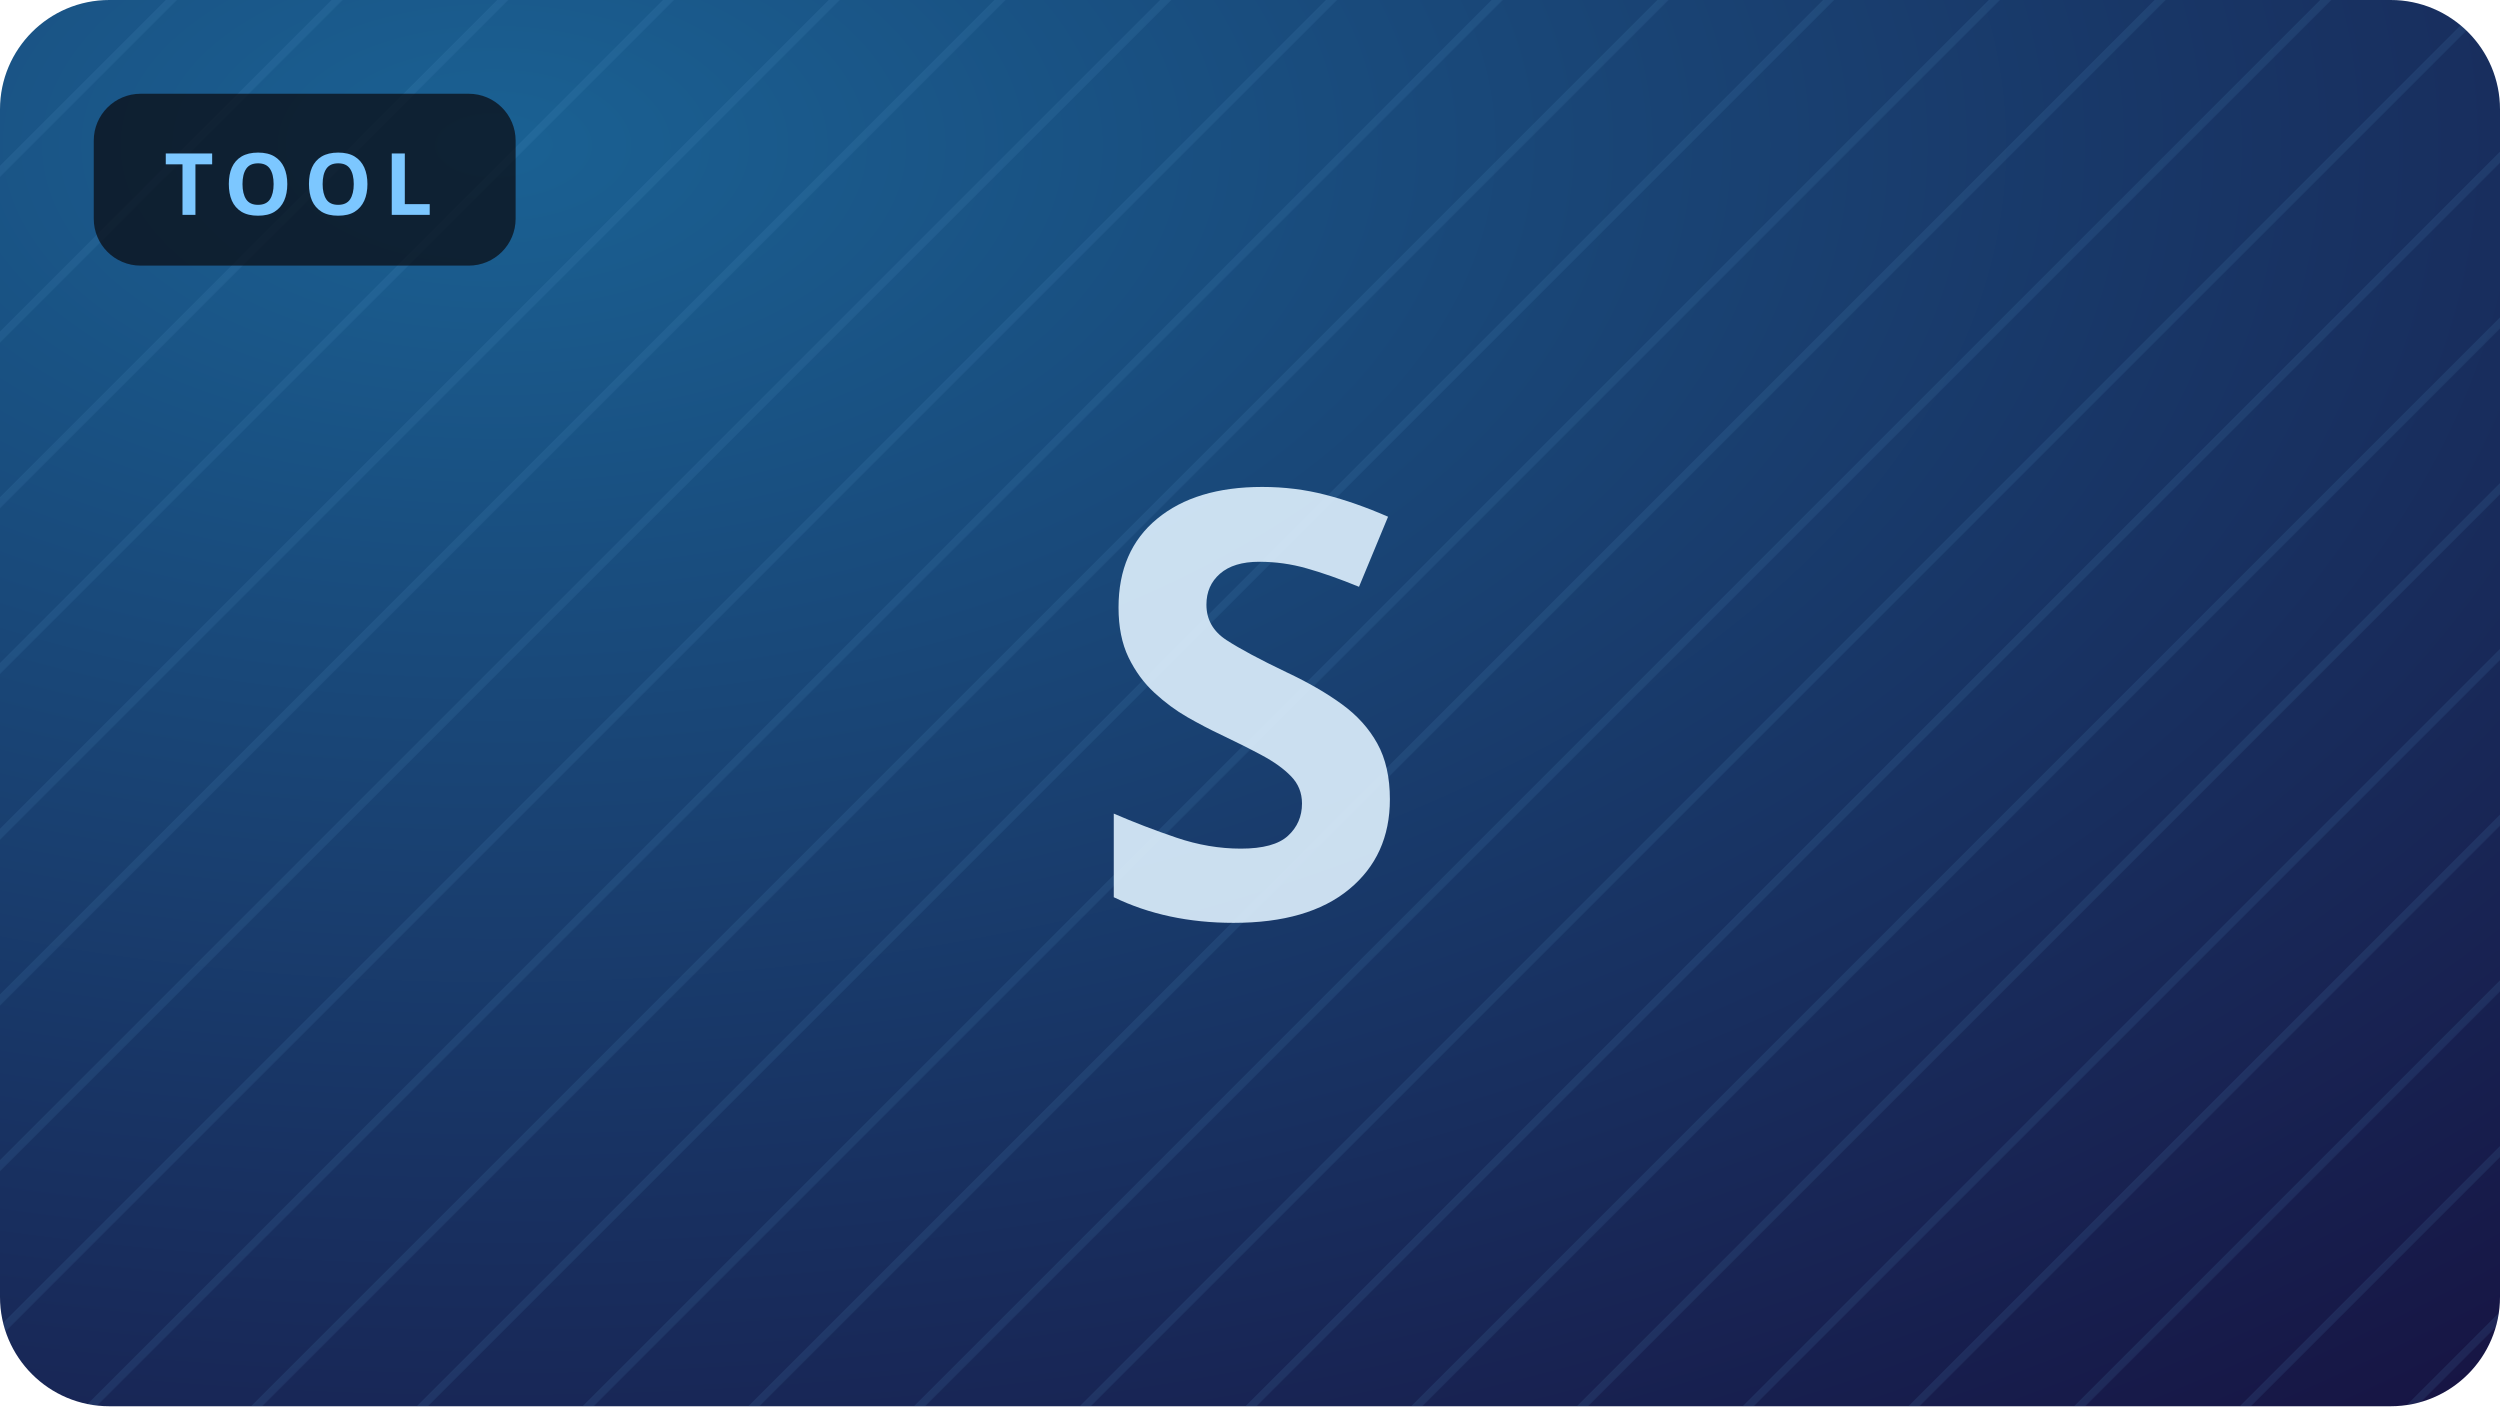
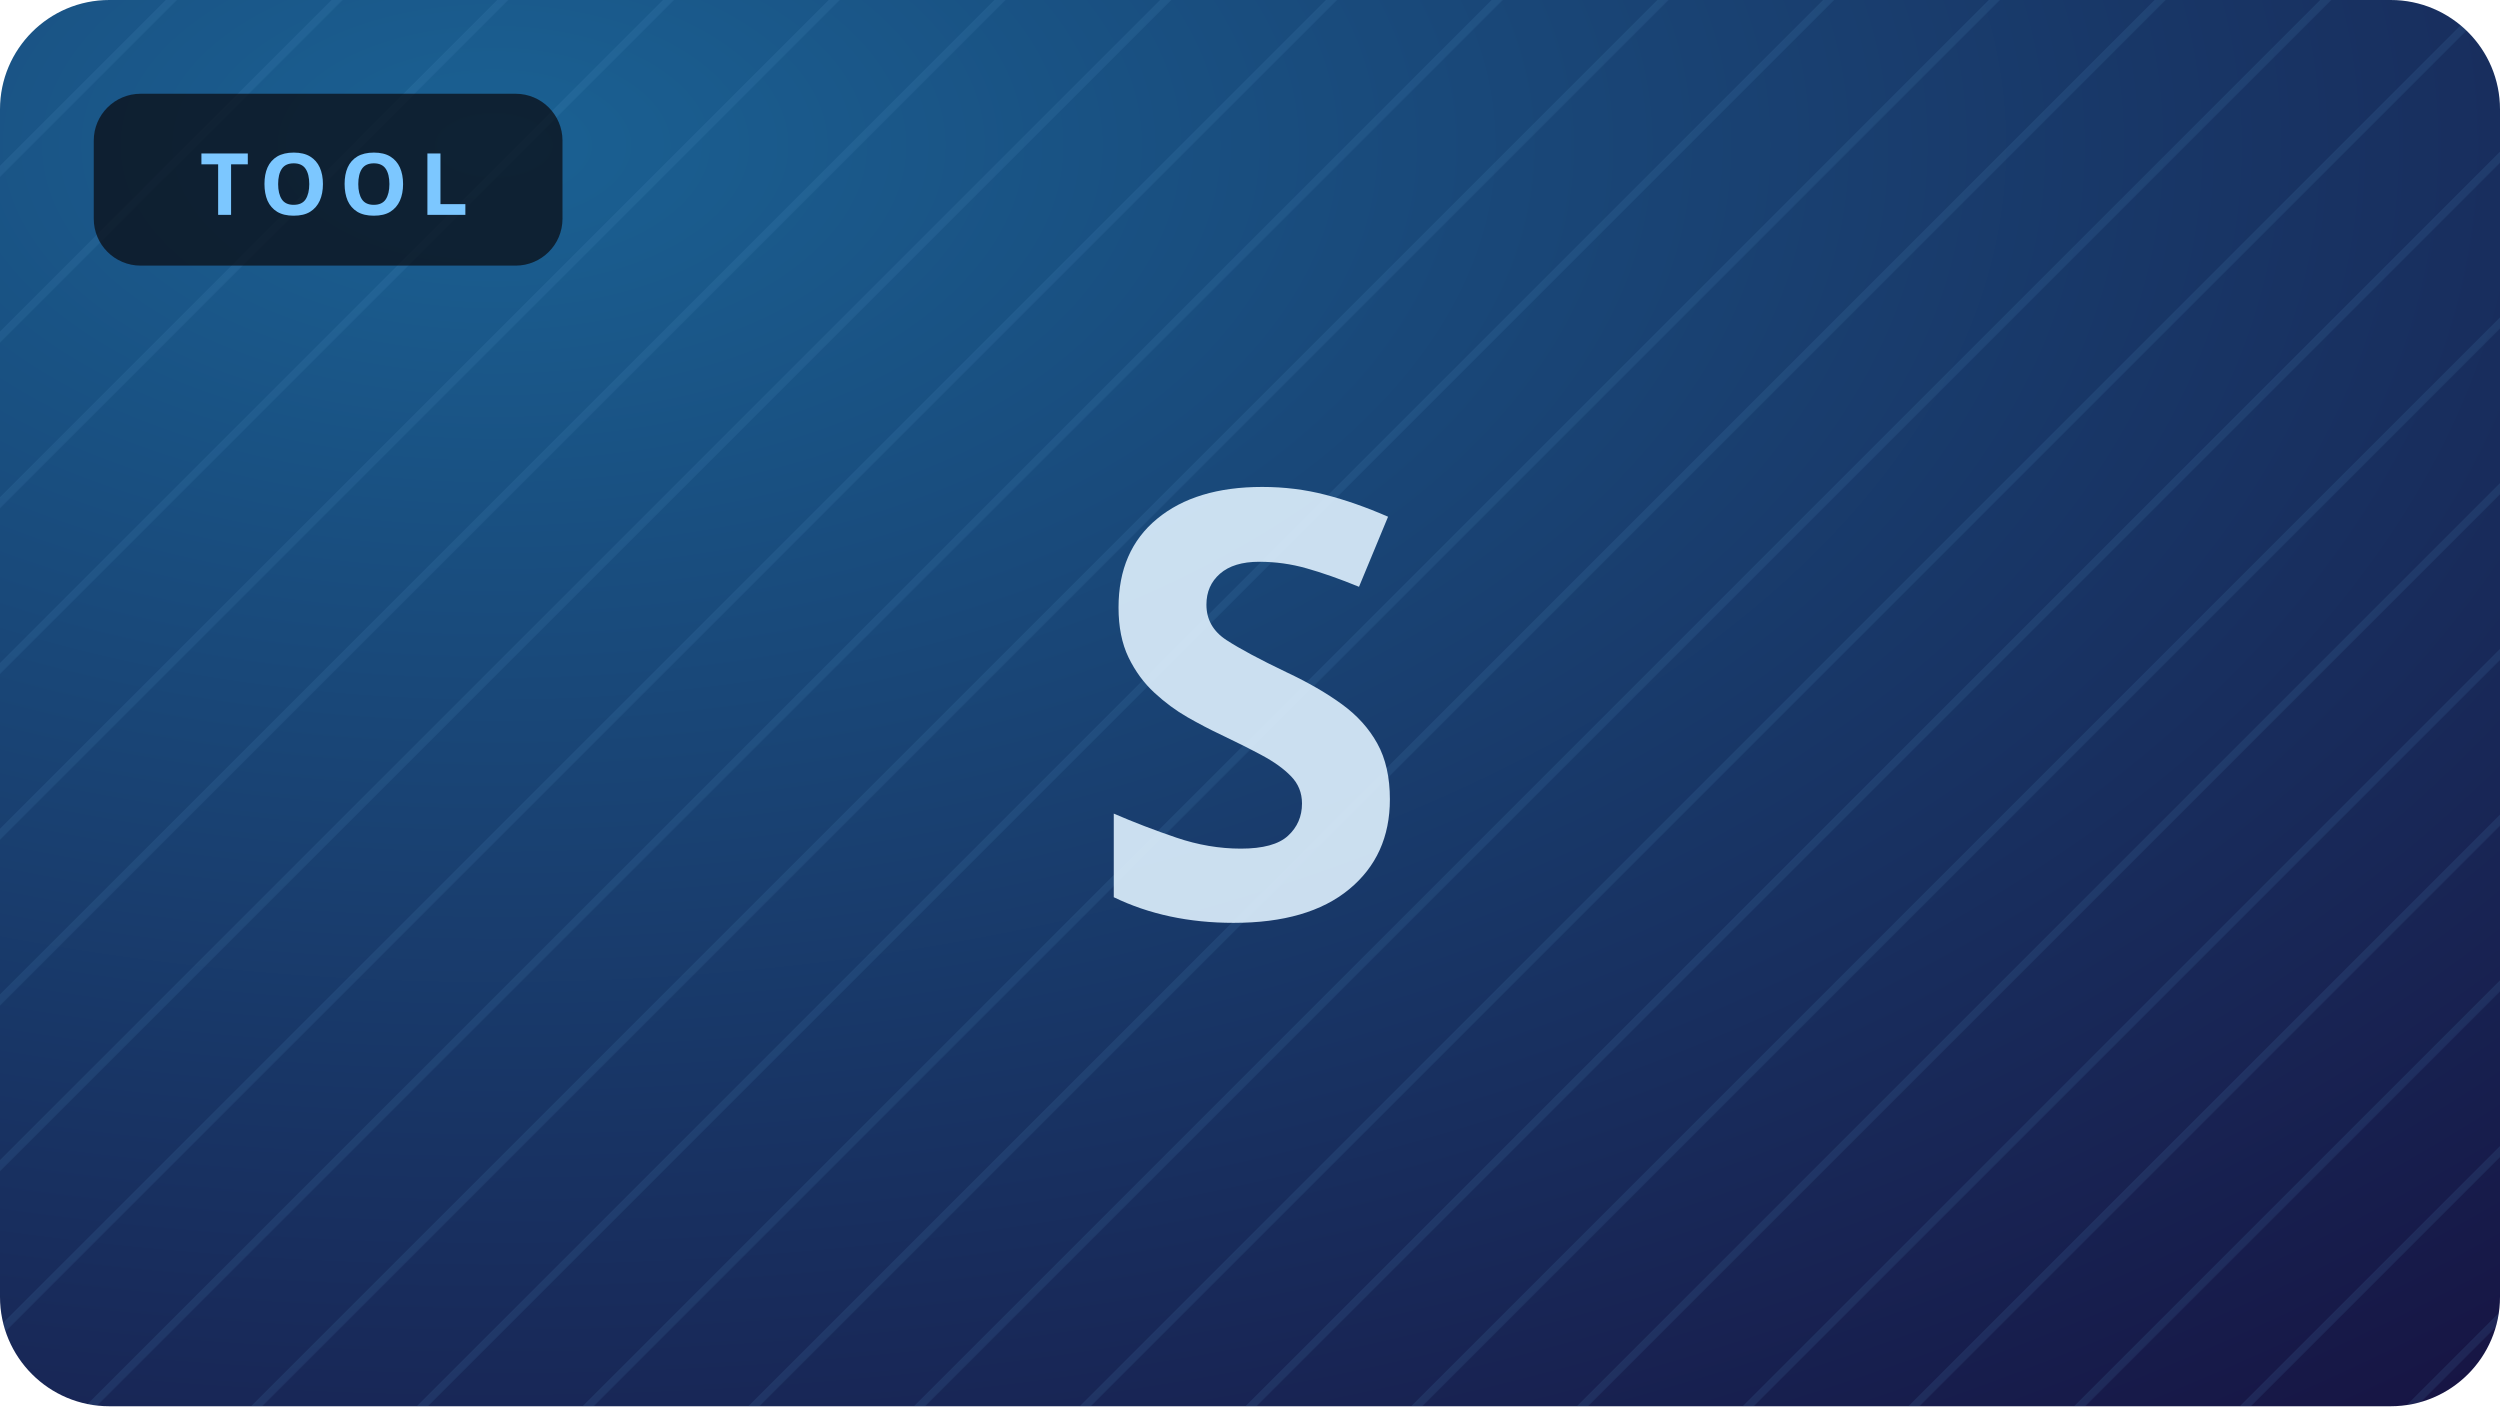
<svg xmlns="http://www.w3.org/2000/svg" width="320" height="180" viewBox="0 0 320 180">
  <defs>
    <clipPath id="c">
      <rect width="320" height="180" rx="14" />
    </clipPath>
  </defs>
  <g clip-path="url(#c)">
    <defs>
      <radialGradient id="tg" cx="20%" cy="10%" r="120%">
        <stop offset="0" stop-color="hsl(205,70%,34%)" />
        <stop offset="1" stop-color="hsl(245,55%,17%)" />
      </radialGradient>
      <pattern id="ts" width="15" height="15" patternUnits="userSpaceOnUse" patternTransform="rotate(45)">
        <rect width="1" height="15" fill="hsl(205,60%,60%)" opacity=".12" />
      </pattern>
    </defs>
    <rect width="320" height="180" fill="url(#tg)" />
    <rect width="320" height="180" fill="url(#ts)" />
    <text x="160" y="117.36" text-anchor="middle" font-family="'Hiragino Sans','Hiragino Kaku Gothic ProN','Noto Sans JP','Yu Gothic',sans-serif" font-size="76" font-weight="800" fill="hsl(205,80%,92%)" fill-opacity=".92">S</text>
-     <rect x="12" y="12" width="54" height="22" rx="6" fill="#0a0a10" fill-opacity=".72" />
-     <text x="21" y="27.5" font-family="'Space Grotesk',Verdana,sans-serif" font-size="11" font-weight="700" letter-spacing="1.5" fill="#7cc7ff">TOOL</text>
+     <rect x="12" y="12" width="60" height="22" rx="6" fill="#0a0a10" fill-opacity=".72" />
+     <text x="42.75" y="27.5" text-anchor="middle" font-family="'Space Grotesk',Verdana,sans-serif" font-size="11" font-weight="700" letter-spacing="1.5" fill="#7cc7ff">TOOL</text>
  </g>
</svg>
